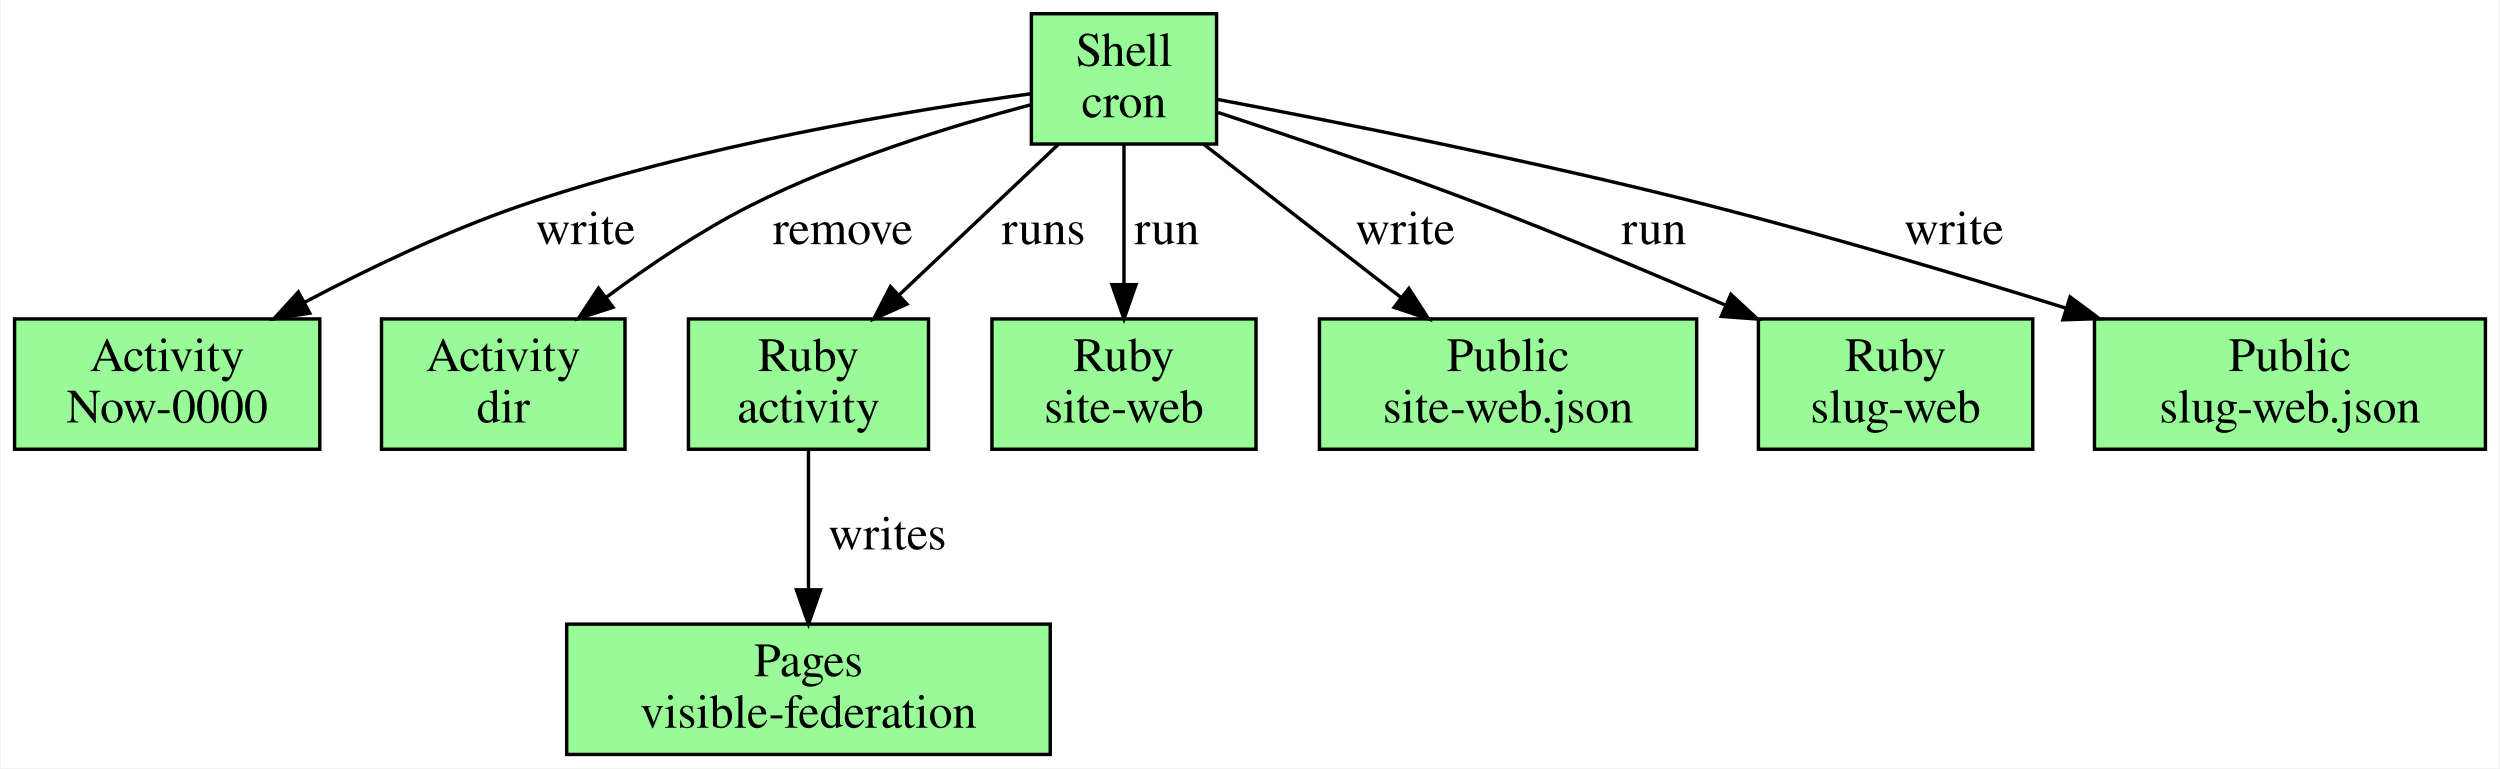
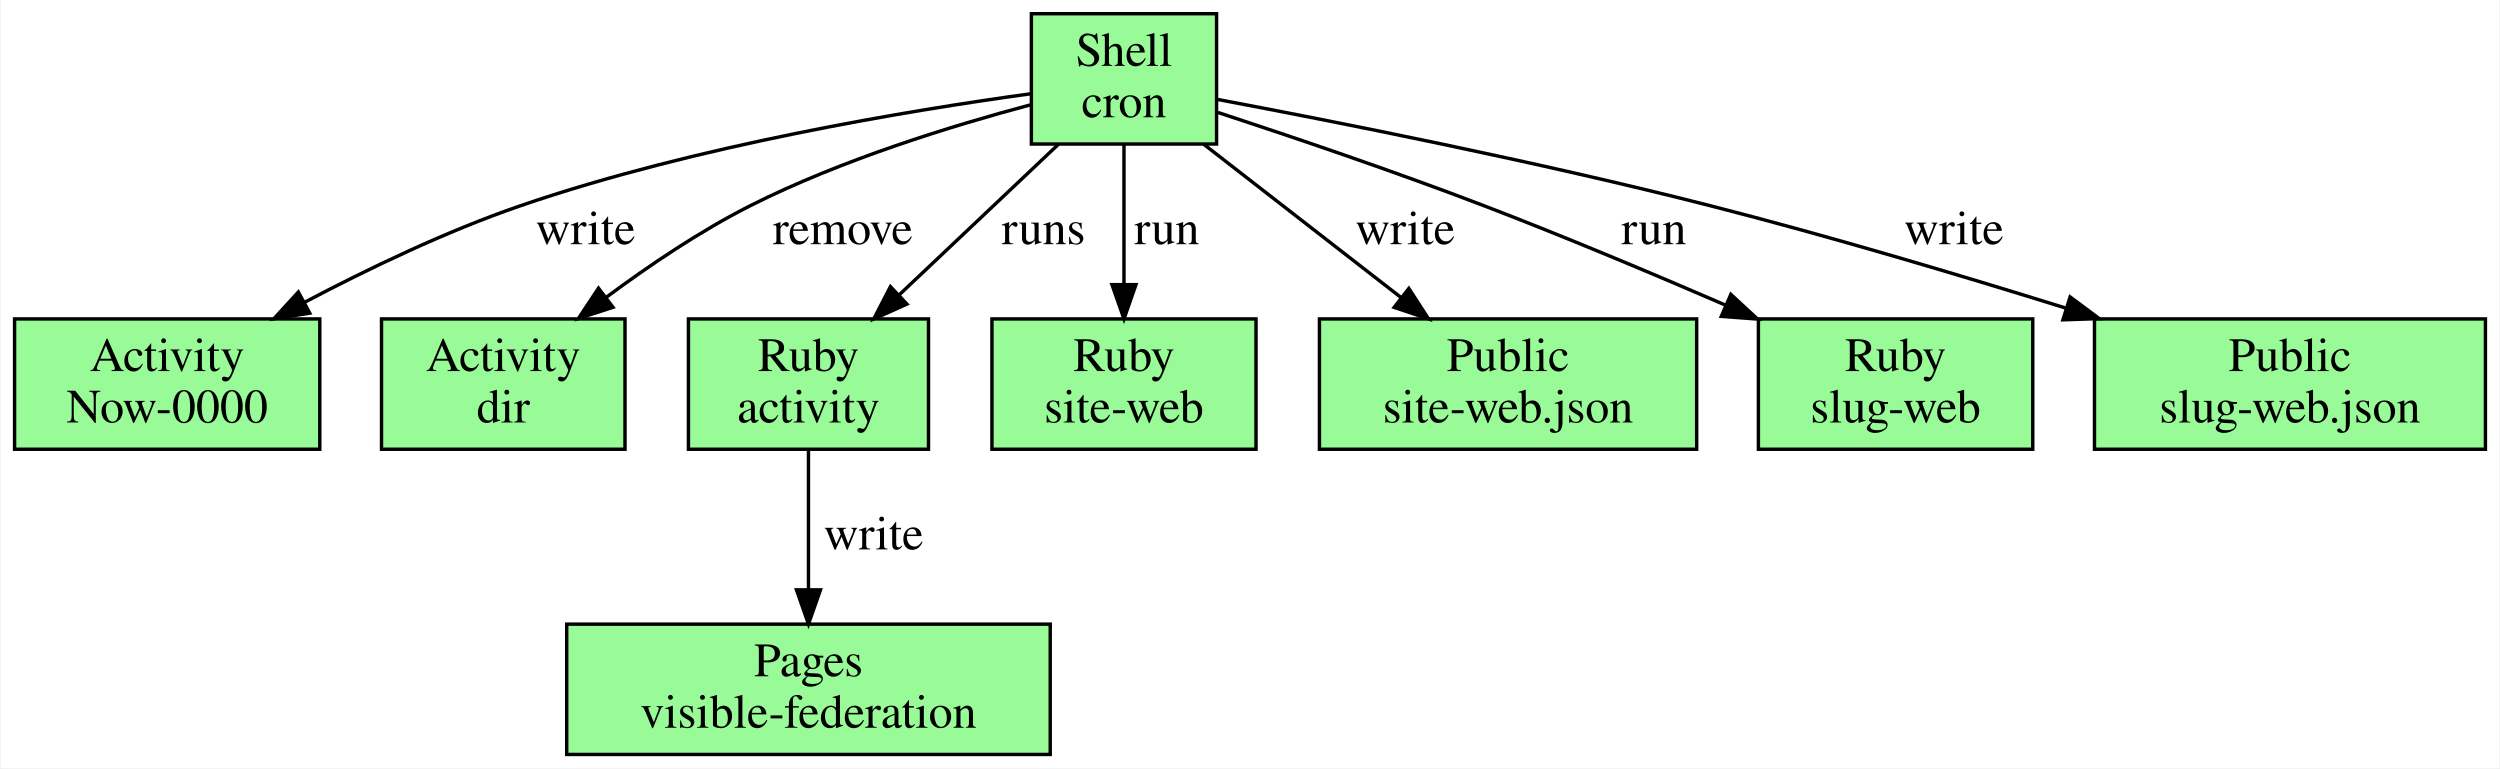
<svg xmlns="http://www.w3.org/2000/svg" width="729pt" height="224pt" viewBox="0.00 0.00 728.50 224.00">
  <g id="graph0" class="graph" transform="scale(1 1) rotate(0) translate(4 220)">
    <polygon fill="white" stroke="transparent" points="-4,4 -4,-220 724.5,-220 724.5,4 -4,4" />
    <g id="node1" class="node">
      <polygon fill="palegreen" stroke="black" points="350.5,-216 296.5,-216 296.5,-178 350.5,-178 350.5,-216" />
      <text text-anchor="middle" x="323.5" y="-200.8" font-family="Times,serif" font-size="14.00">Shell</text>
      <text text-anchor="middle" x="323.5" y="-185.8" font-family="Times,serif" font-size="14.00">cron</text>
    </g>
    <g id="node2" class="node">
      <polygon fill="palegreen" stroke="black" points="89,-127 0,-127 0,-89 89,-89 89,-127" />
      <text text-anchor="middle" x="44.5" y="-111.8" font-family="Times,serif" font-size="14.00">Activity</text>
      <text text-anchor="middle" x="44.5" y="-96.8" font-family="Times,serif" font-size="14.00">Now-0000</text>
    </g>
    <g id="edge1" class="edge">
      <path fill="none" stroke="black" d="M296.39,-192.67C261.33,-187.86 198.68,-177.57 147.5,-160 125.93,-152.59 103.09,-141.63 84.41,-131.77" />
      <polygon fill="black" stroke="black" points="86.07,-128.69 75.6,-127.04 82.75,-134.85 86.07,-128.69" />
      <text text-anchor="middle" x="166.5" y="-148.8" font-family="Times,serif" font-size="14.00">write</text>
    </g>
    <g id="node3" class="node">
      <polygon fill="palegreen" stroke="black" points="178,-127 107,-127 107,-89 178,-89 178,-127" />
      <text text-anchor="middle" x="142.5" y="-111.8" font-family="Times,serif" font-size="14.00">Activity</text>
      <text text-anchor="middle" x="142.5" y="-96.8" font-family="Times,serif" font-size="14.00">dir</text>
    </g>
    <g id="edge2" class="edge">
      <path fill="none" stroke="black" d="M296.18,-189.41C273.58,-183.39 241.01,-173.39 214.5,-160 199.95,-152.65 185.05,-142.6 172.61,-133.36" />
      <polygon fill="black" stroke="black" points="174.5,-130.4 164.42,-127.13 170.27,-135.97 174.5,-130.4" />
      <text text-anchor="middle" x="241.5" y="-148.8" font-family="Times,serif" font-size="14.00">remove</text>
    </g>
    <g id="node4" class="node">
      <polygon fill="palegreen" stroke="black" points="266.5,-127 196.5,-127 196.5,-89 266.5,-89 266.5,-127" />
      <text text-anchor="middle" x="231.5" y="-111.8" font-family="Times,serif" font-size="14.00">Ruby</text>
      <text text-anchor="middle" x="231.5" y="-96.8" font-family="Times,serif" font-size="14.00">activity</text>
    </g>
    <g id="edge3" class="edge">
      <path fill="none" stroke="black" d="M304.44,-177.97C290.99,-165.26 272.81,-148.06 257.96,-134.02" />
      <polygon fill="black" stroke="black" points="260.21,-131.33 250.54,-127 255.4,-136.42 260.21,-131.33" />
      <text text-anchor="middle" x="300" y="-148.8" font-family="Times,serif" font-size="14.00">runs</text>
    </g>
    <g id="node5" class="node">
      <polygon fill="palegreen" stroke="black" points="362,-127 285,-127 285,-89 362,-89 362,-127" />
      <text text-anchor="middle" x="323.5" y="-111.8" font-family="Times,serif" font-size="14.00">Ruby</text>
      <text text-anchor="middle" x="323.5" y="-96.8" font-family="Times,serif" font-size="14.00">site-web</text>
    </g>
    <g id="edge4" class="edge">
      <path fill="none" stroke="black" d="M323.5,-177.97C323.5,-166.19 323.5,-150.56 323.5,-137.16" />
      <polygon fill="black" stroke="black" points="327,-137 323.5,-127 320,-137 327,-137" />
      <text text-anchor="middle" x="336" y="-148.8" font-family="Times,serif" font-size="14.00">run</text>
    </g>
    <g id="node6" class="node">
      <polygon fill="palegreen" stroke="black" points="490.5,-127 380.5,-127 380.5,-89 490.5,-89 490.5,-127" />
      <text text-anchor="middle" x="435.5" y="-111.8" font-family="Times,serif" font-size="14.00">Public</text>
      <text text-anchor="middle" x="435.5" y="-96.8" font-family="Times,serif" font-size="14.00">site-web.json</text>
    </g>
    <g id="edge5" class="edge">
      <path fill="none" stroke="black" d="M346.71,-177.97C363.38,-165.03 386.03,-147.43 404.28,-133.25" />
      <polygon fill="black" stroke="black" points="406.57,-135.9 412.32,-127 402.28,-130.37 406.57,-135.9" />
      <text text-anchor="middle" x="405.5" y="-148.8" font-family="Times,serif" font-size="14.00">write</text>
    </g>
    <g id="node7" class="node">
      <polygon fill="palegreen" stroke="black" points="588.5,-127 508.5,-127 508.5,-89 588.5,-89 588.5,-127" />
      <text text-anchor="middle" x="548.5" y="-111.8" font-family="Times,serif" font-size="14.00">Ruby</text>
      <text text-anchor="middle" x="548.5" y="-96.8" font-family="Times,serif" font-size="14.00">slug-web</text>
    </g>
    <g id="edge6" class="edge">
      <path fill="none" stroke="black" d="M350.89,-187.21C372.19,-180.22 402.41,-170 428.5,-160 451.88,-151.04 477.47,-140.29 498.98,-130.99" />
      <polygon fill="black" stroke="black" points="500.47,-134.16 508.25,-126.96 497.68,-127.74 500.47,-134.16" />
      <text text-anchor="middle" x="478" y="-148.8" font-family="Times,serif" font-size="14.00">run</text>
    </g>
    <g id="node8" class="node">
      <polygon fill="palegreen" stroke="black" points="720.5,-127 606.5,-127 606.5,-89 720.5,-89 720.5,-127" />
      <text text-anchor="middle" x="663.5" y="-111.8" font-family="Times,serif" font-size="14.00">Public</text>
      <text text-anchor="middle" x="663.5" y="-96.8" font-family="Times,serif" font-size="14.00">slug-web.json</text>
    </g>
    <g id="edge7" class="edge">
      <path fill="none" stroke="black" d="M350.62,-191.03C384.48,-184.66 444.09,-172.89 494.5,-160 528.93,-151.2 566.84,-139.91 598.02,-130.19" />
      <polygon fill="black" stroke="black" points="599.39,-133.42 607.89,-127.09 597.3,-126.74 599.39,-133.42" />
      <text text-anchor="middle" x="565.5" y="-148.8" font-family="Times,serif" font-size="14.00">write</text>
    </g>
    <g id="node9" class="node">
      <polygon fill="palegreen" stroke="black" points="302,-38 161,-38 161,0 302,0 302,-38" />
      <text text-anchor="middle" x="231.5" y="-22.8" font-family="Times,serif" font-size="14.00">Pages</text>
      <text text-anchor="middle" x="231.5" y="-7.8" font-family="Times,serif" font-size="14.00">visible-federation</text>
    </g>
    <g id="edge8" class="edge">
      <path fill="none" stroke="black" d="M231.5,-88.97C231.5,-77.19 231.5,-61.56 231.5,-48.16" />
      <polygon fill="black" stroke="black" points="235,-48 231.5,-38 228,-48 235,-48" />
-       <text text-anchor="middle" x="254.5" y="-59.8" font-family="Times,serif" font-size="14.00">writes</text>
+       <text text-anchor="middle" x="250.5" y="-59.8" font-family="Times,serif" font-size="14.00">write</text>
    </g>
  </g>
</svg>
